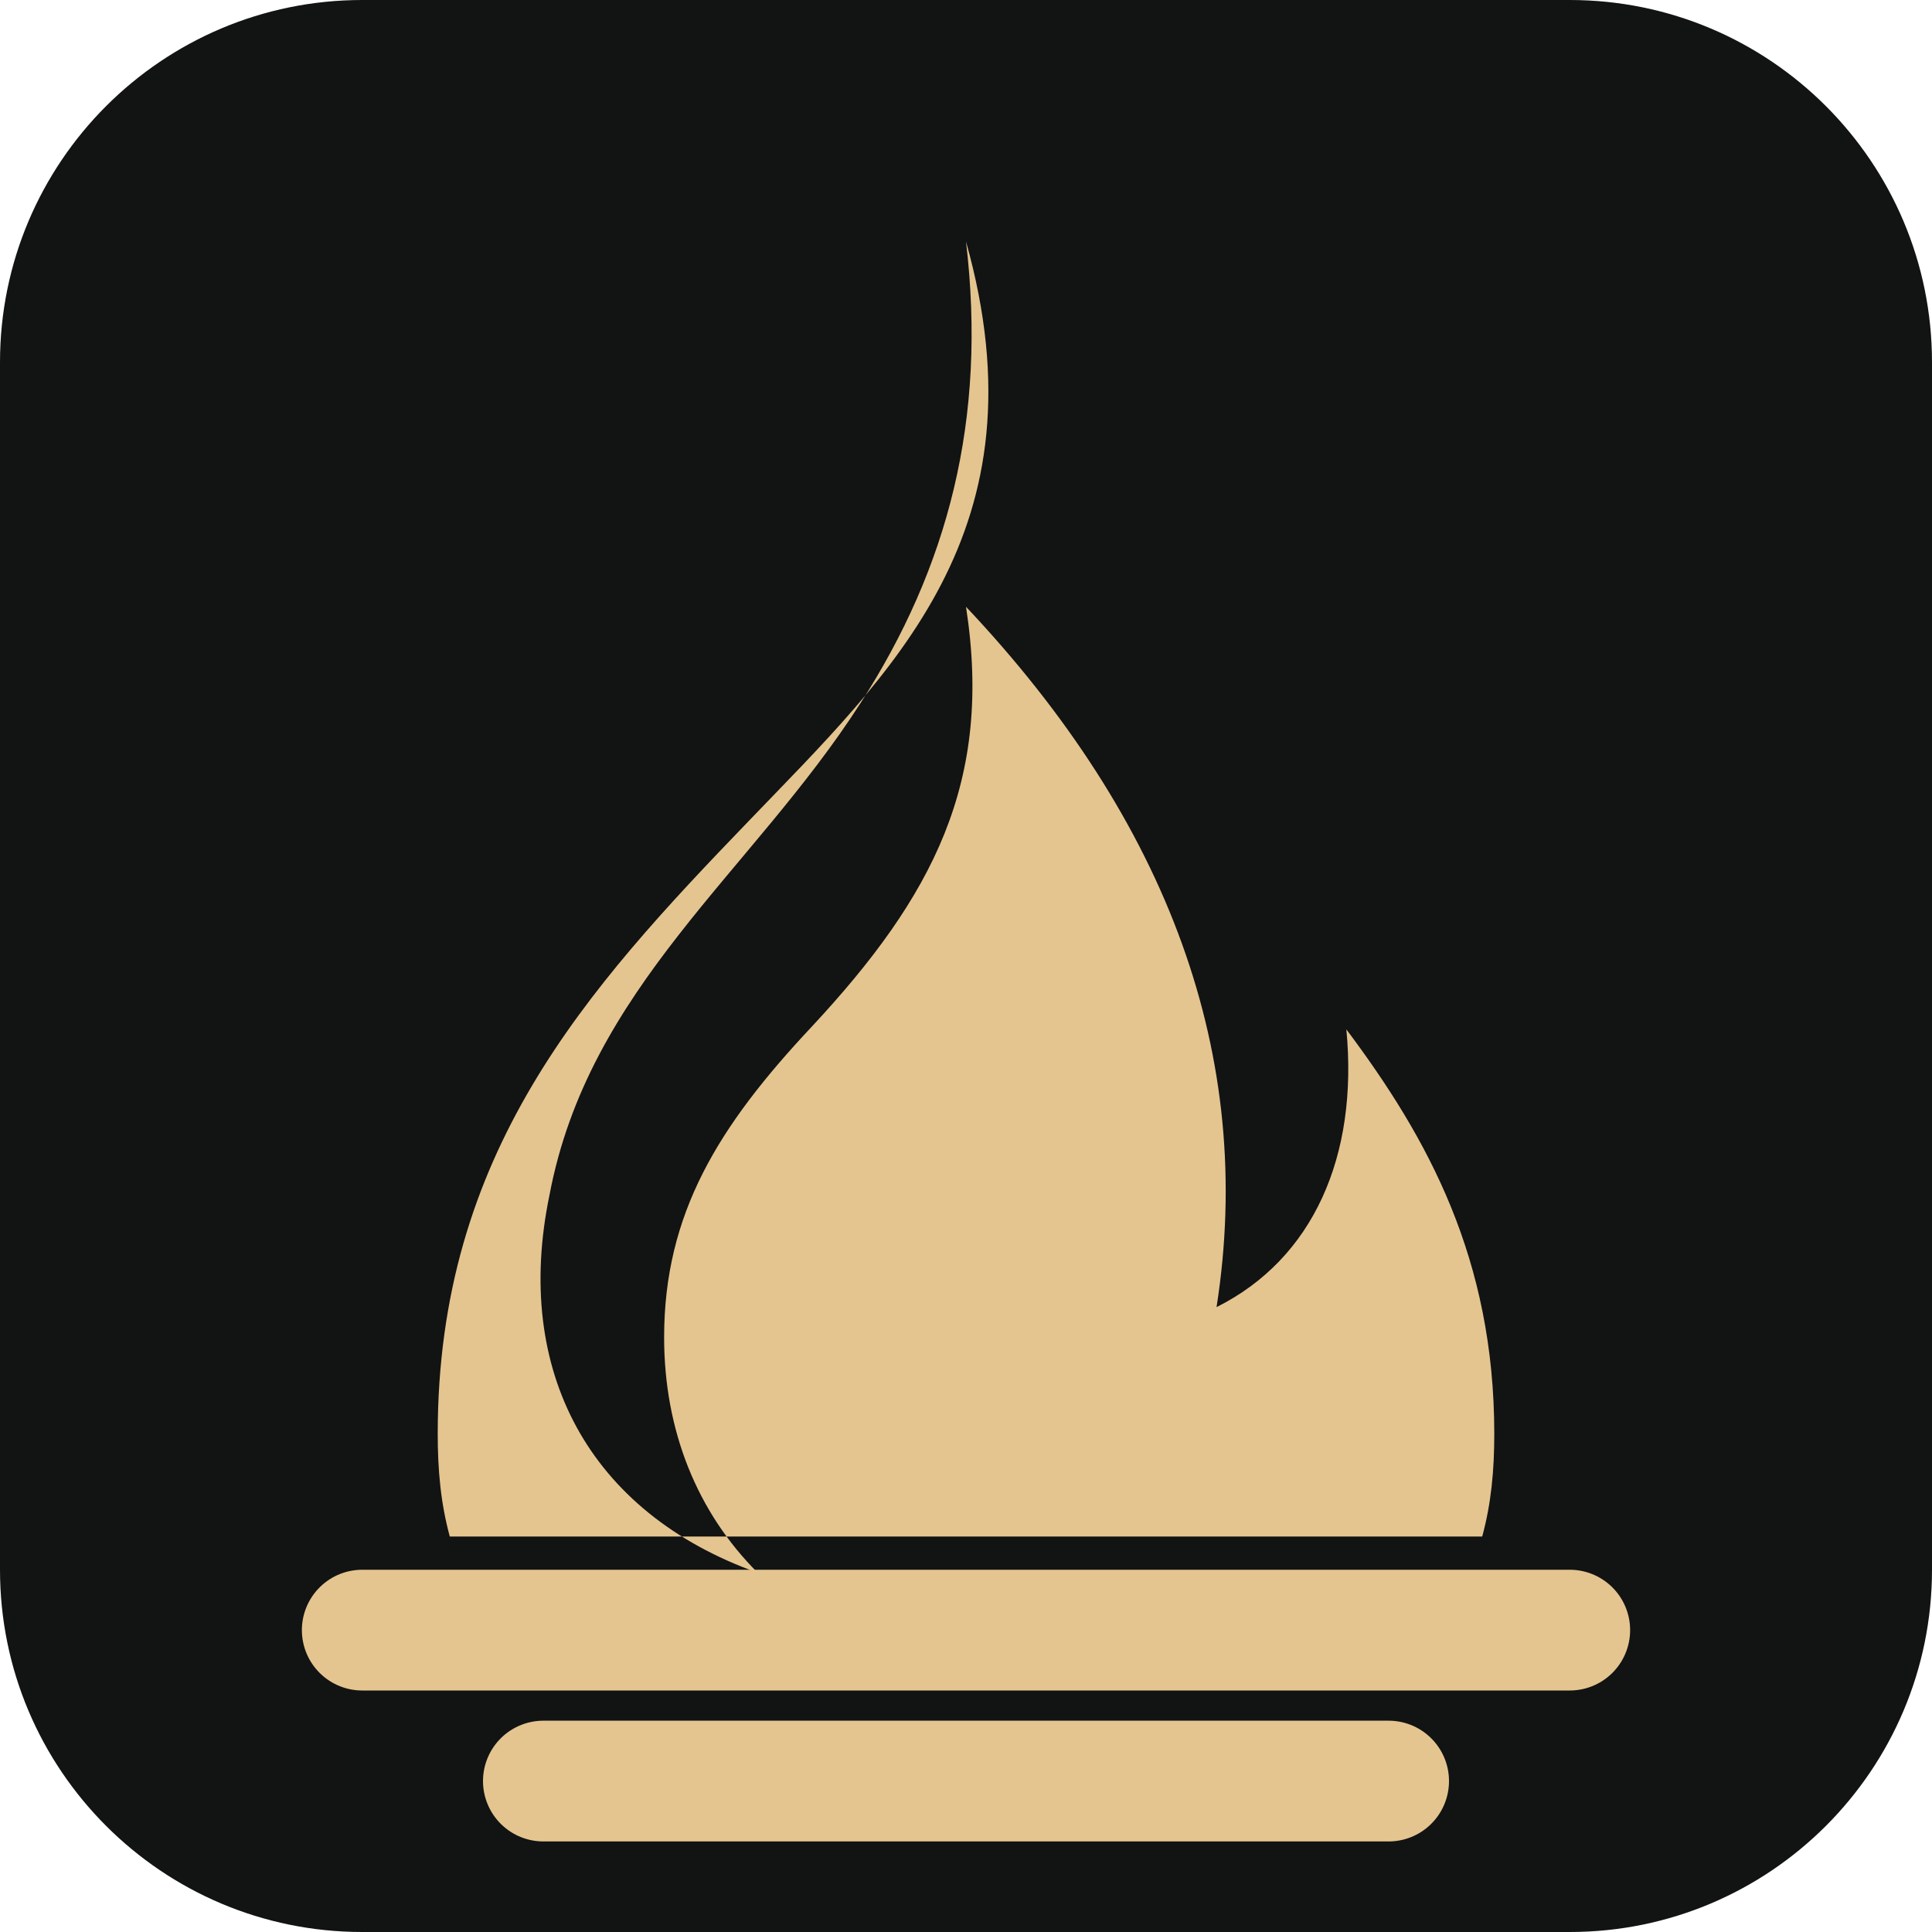
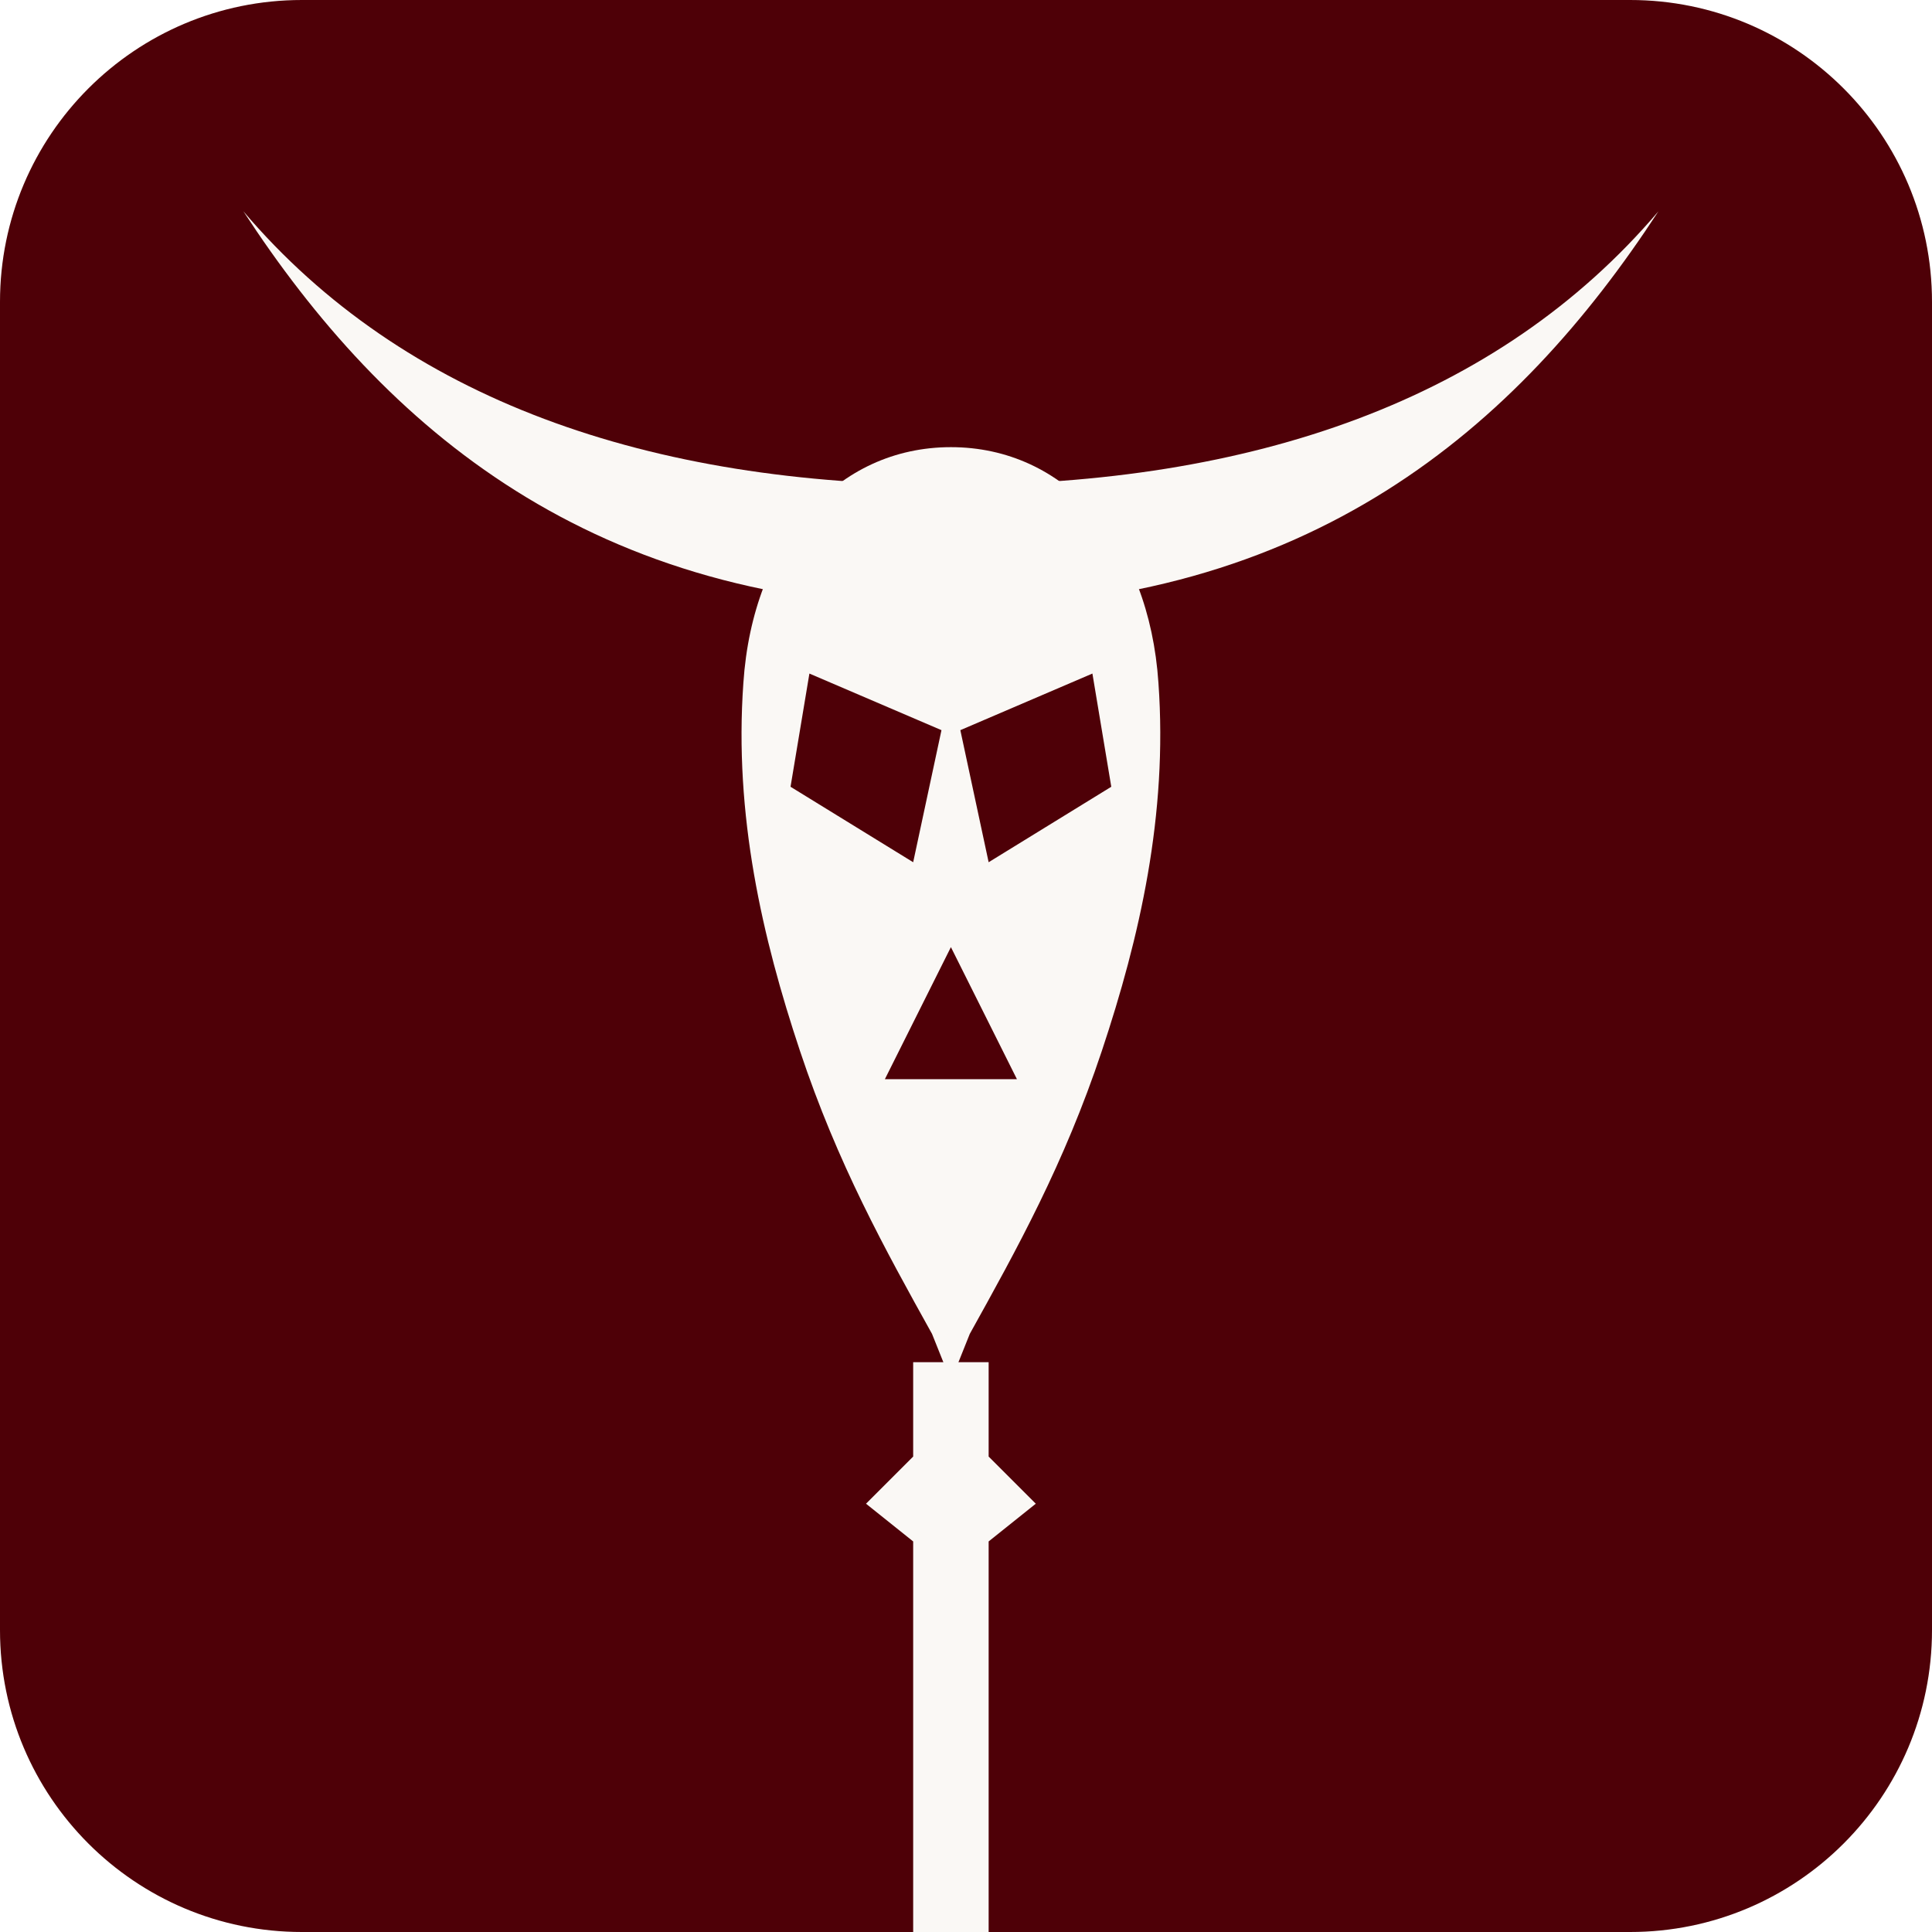
<svg xmlns="http://www.w3.org/2000/svg" width="64" height="64" viewBox="0 0 64 64" fill="none">
-   <rect width="64" height="64" rx="12" fill="#121313" />
-   <path d="M32 8c2.7 9.6-2.5 14.3-7.2 19.2-5.4 5.6-10.3 11-10.3 20.3 0 1.2.1 2.3.4 3.4h34.2c.3-1.1.4-2.2.4-3.4 0-5.8-2.2-9.8-4.9-13.4.4 4.2-1.1 7.6-4.3 9.2 1.3-8.3-1.6-16.1-8.3-23.2.9 5.8-1.1 9.6-5.1 13.9-3.1 3.3-4.9 6.2-4.9 10.3 0 3.1 1.1 5.8 3.1 7.8-5.6-2-8.1-6.7-6.9-12.5 1.3-6.9 6.7-10.7 10.3-16.3 2.9-4.5 4.2-9.4 3.5-15.3z" fill="#E4C590" />
-   <path d="M12 54h40M18 59h28" stroke="#E4C590" stroke-width="4" stroke-linecap="round" />
+   <rect width="64" height="64" rx="10" fill="#4E0007" />
+   <g transform="translate(6.5 4.5) scale(0.3125)" fill="#FAF8F5">
+     <path d="M5 8 C22 28 48 37 80 37 C112 37 138 28 155 8 C140 31 118 50 80 50 C42 50 20 31 5 8 Z" />
+     <path fill-rule="evenodd" d="M80 33 C92 33 101 43 102 58 C103 72 100 85 96 97 C92 109 87 118 82 127 L80 132 L78 127 C73 118 68 109 64 97 C60 85 57 72 58 58 C59 43 68 33 80 33 Z M65 57 L79 63 L76 77 L63 69 Z M95 57 L81 63 L84 77 L97 69 Z M80 86 L87 100 L73 100 Z" />
+     <path d="M76 130 L84 130 L84 140 L89 145 L84 149 L84 203 L80 220 L76 203 L76 149 L71 145 L76 140 Z" />
+   </g>
</svg>
